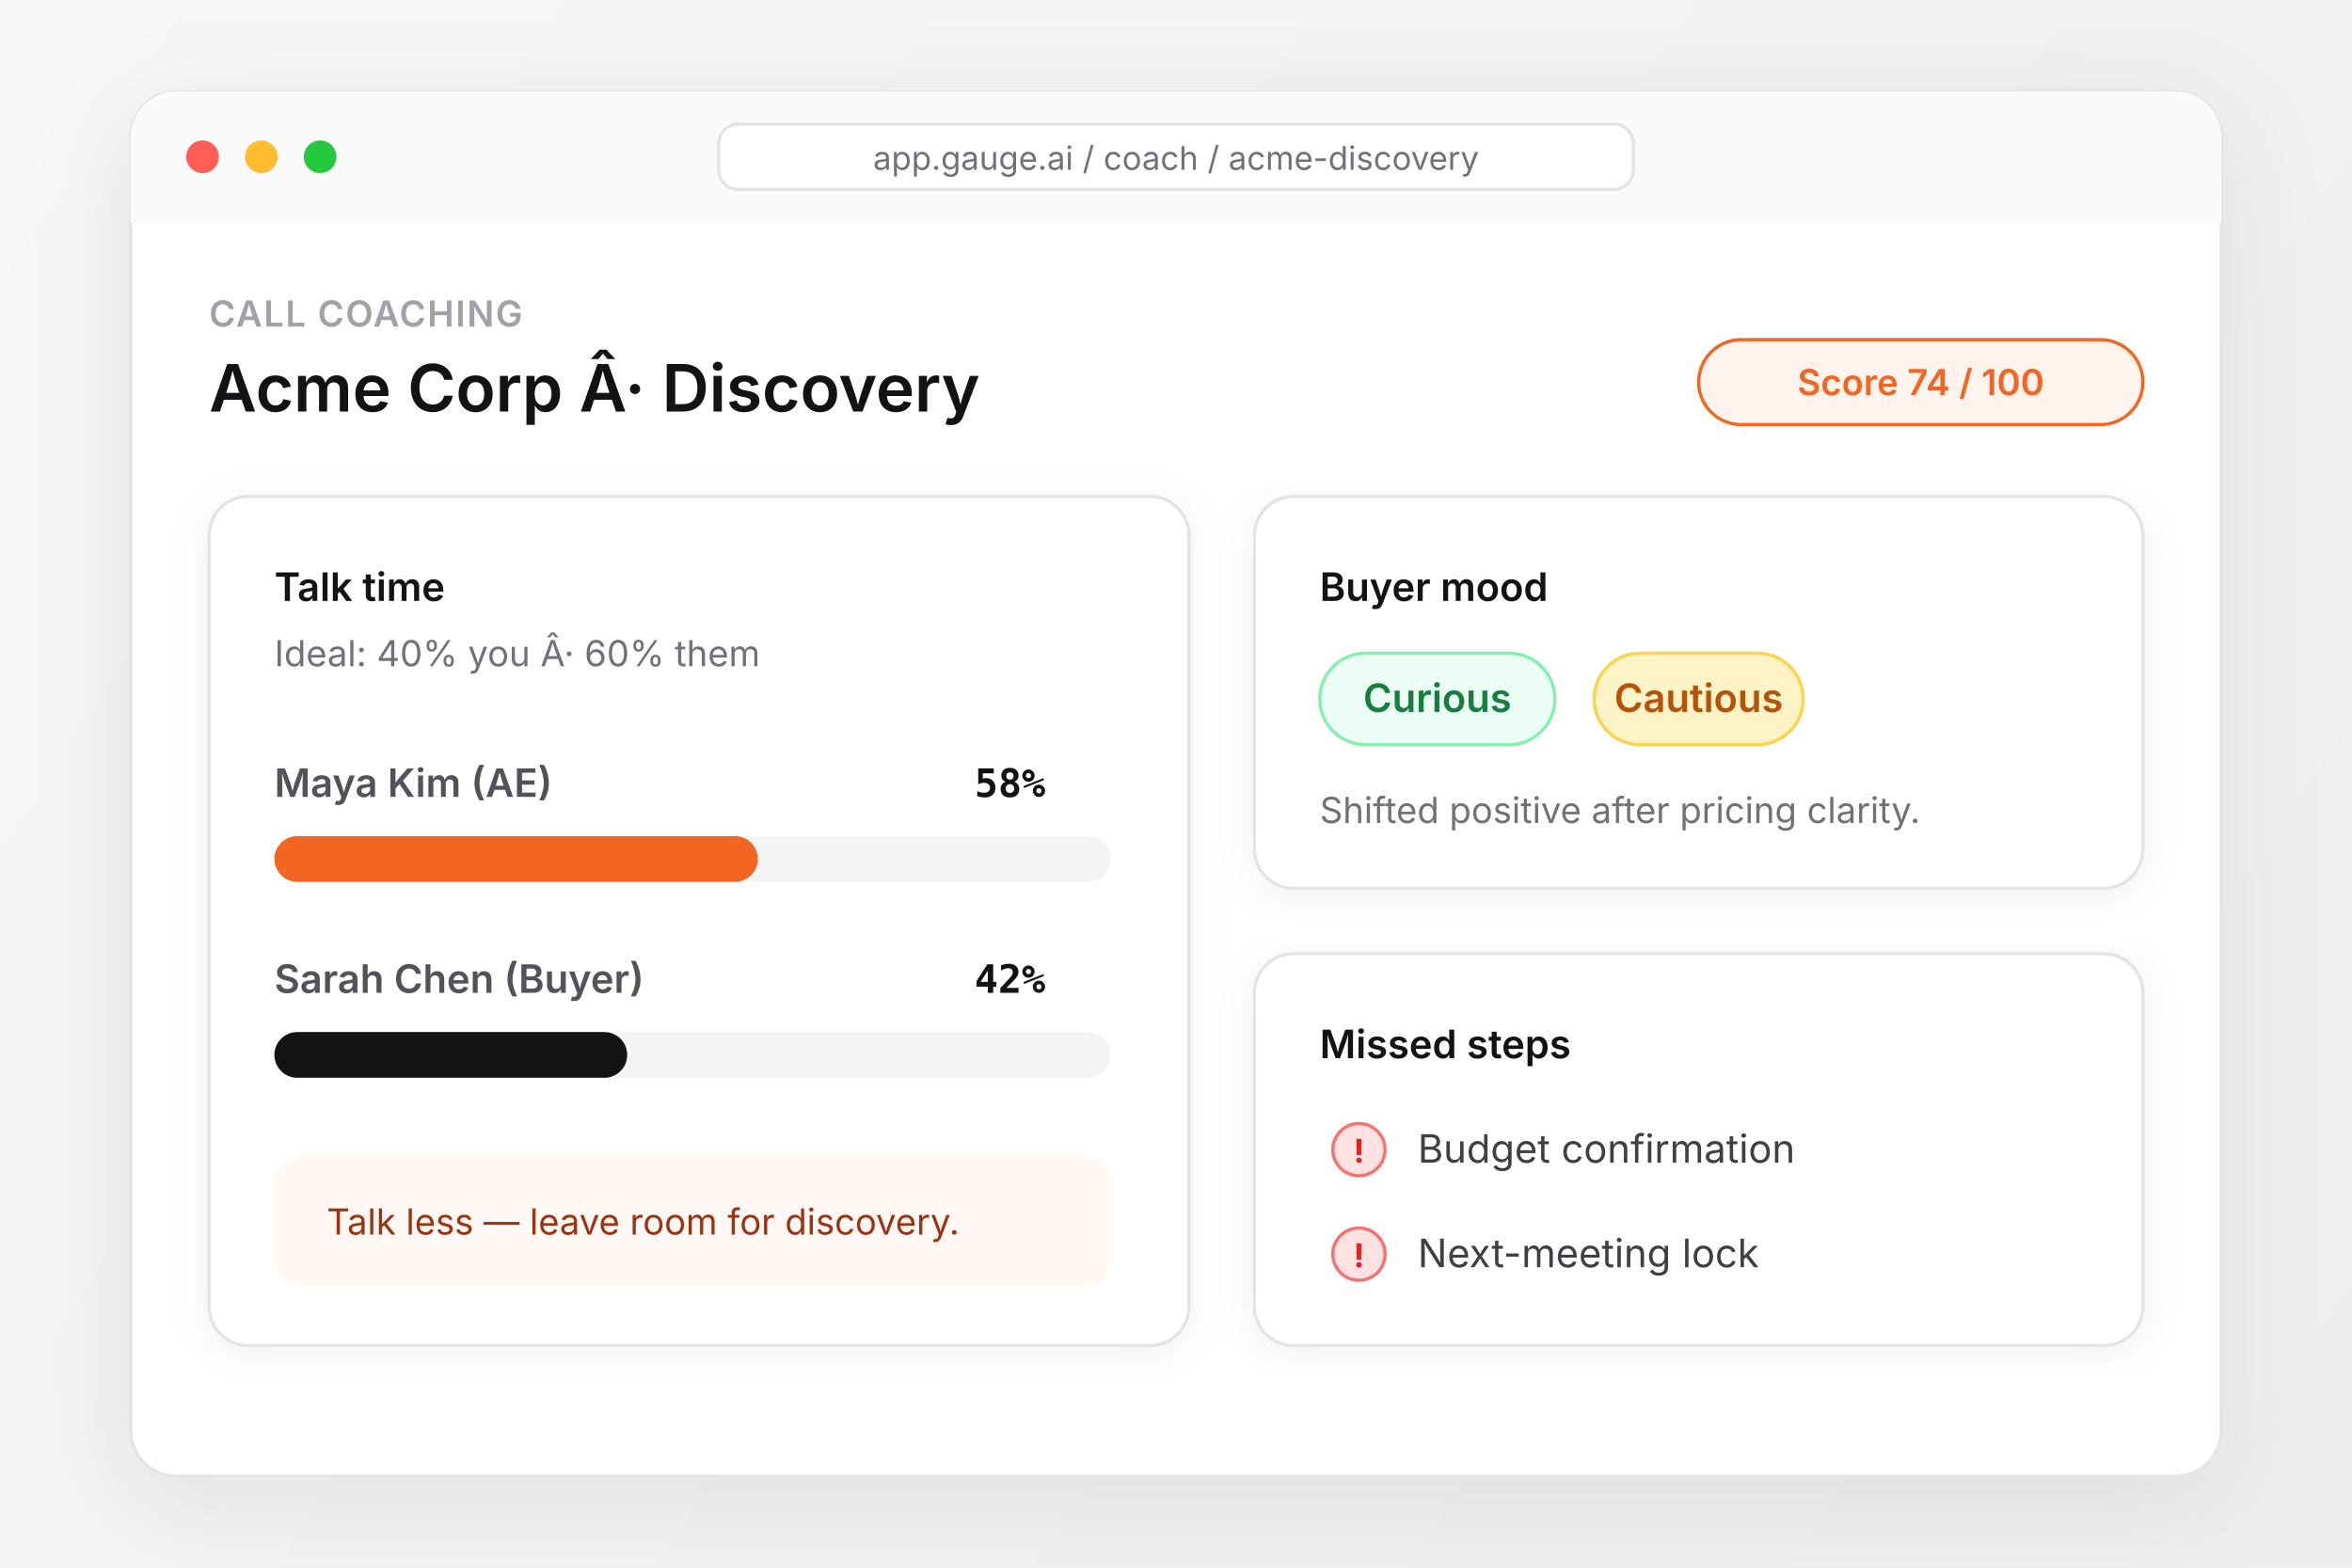
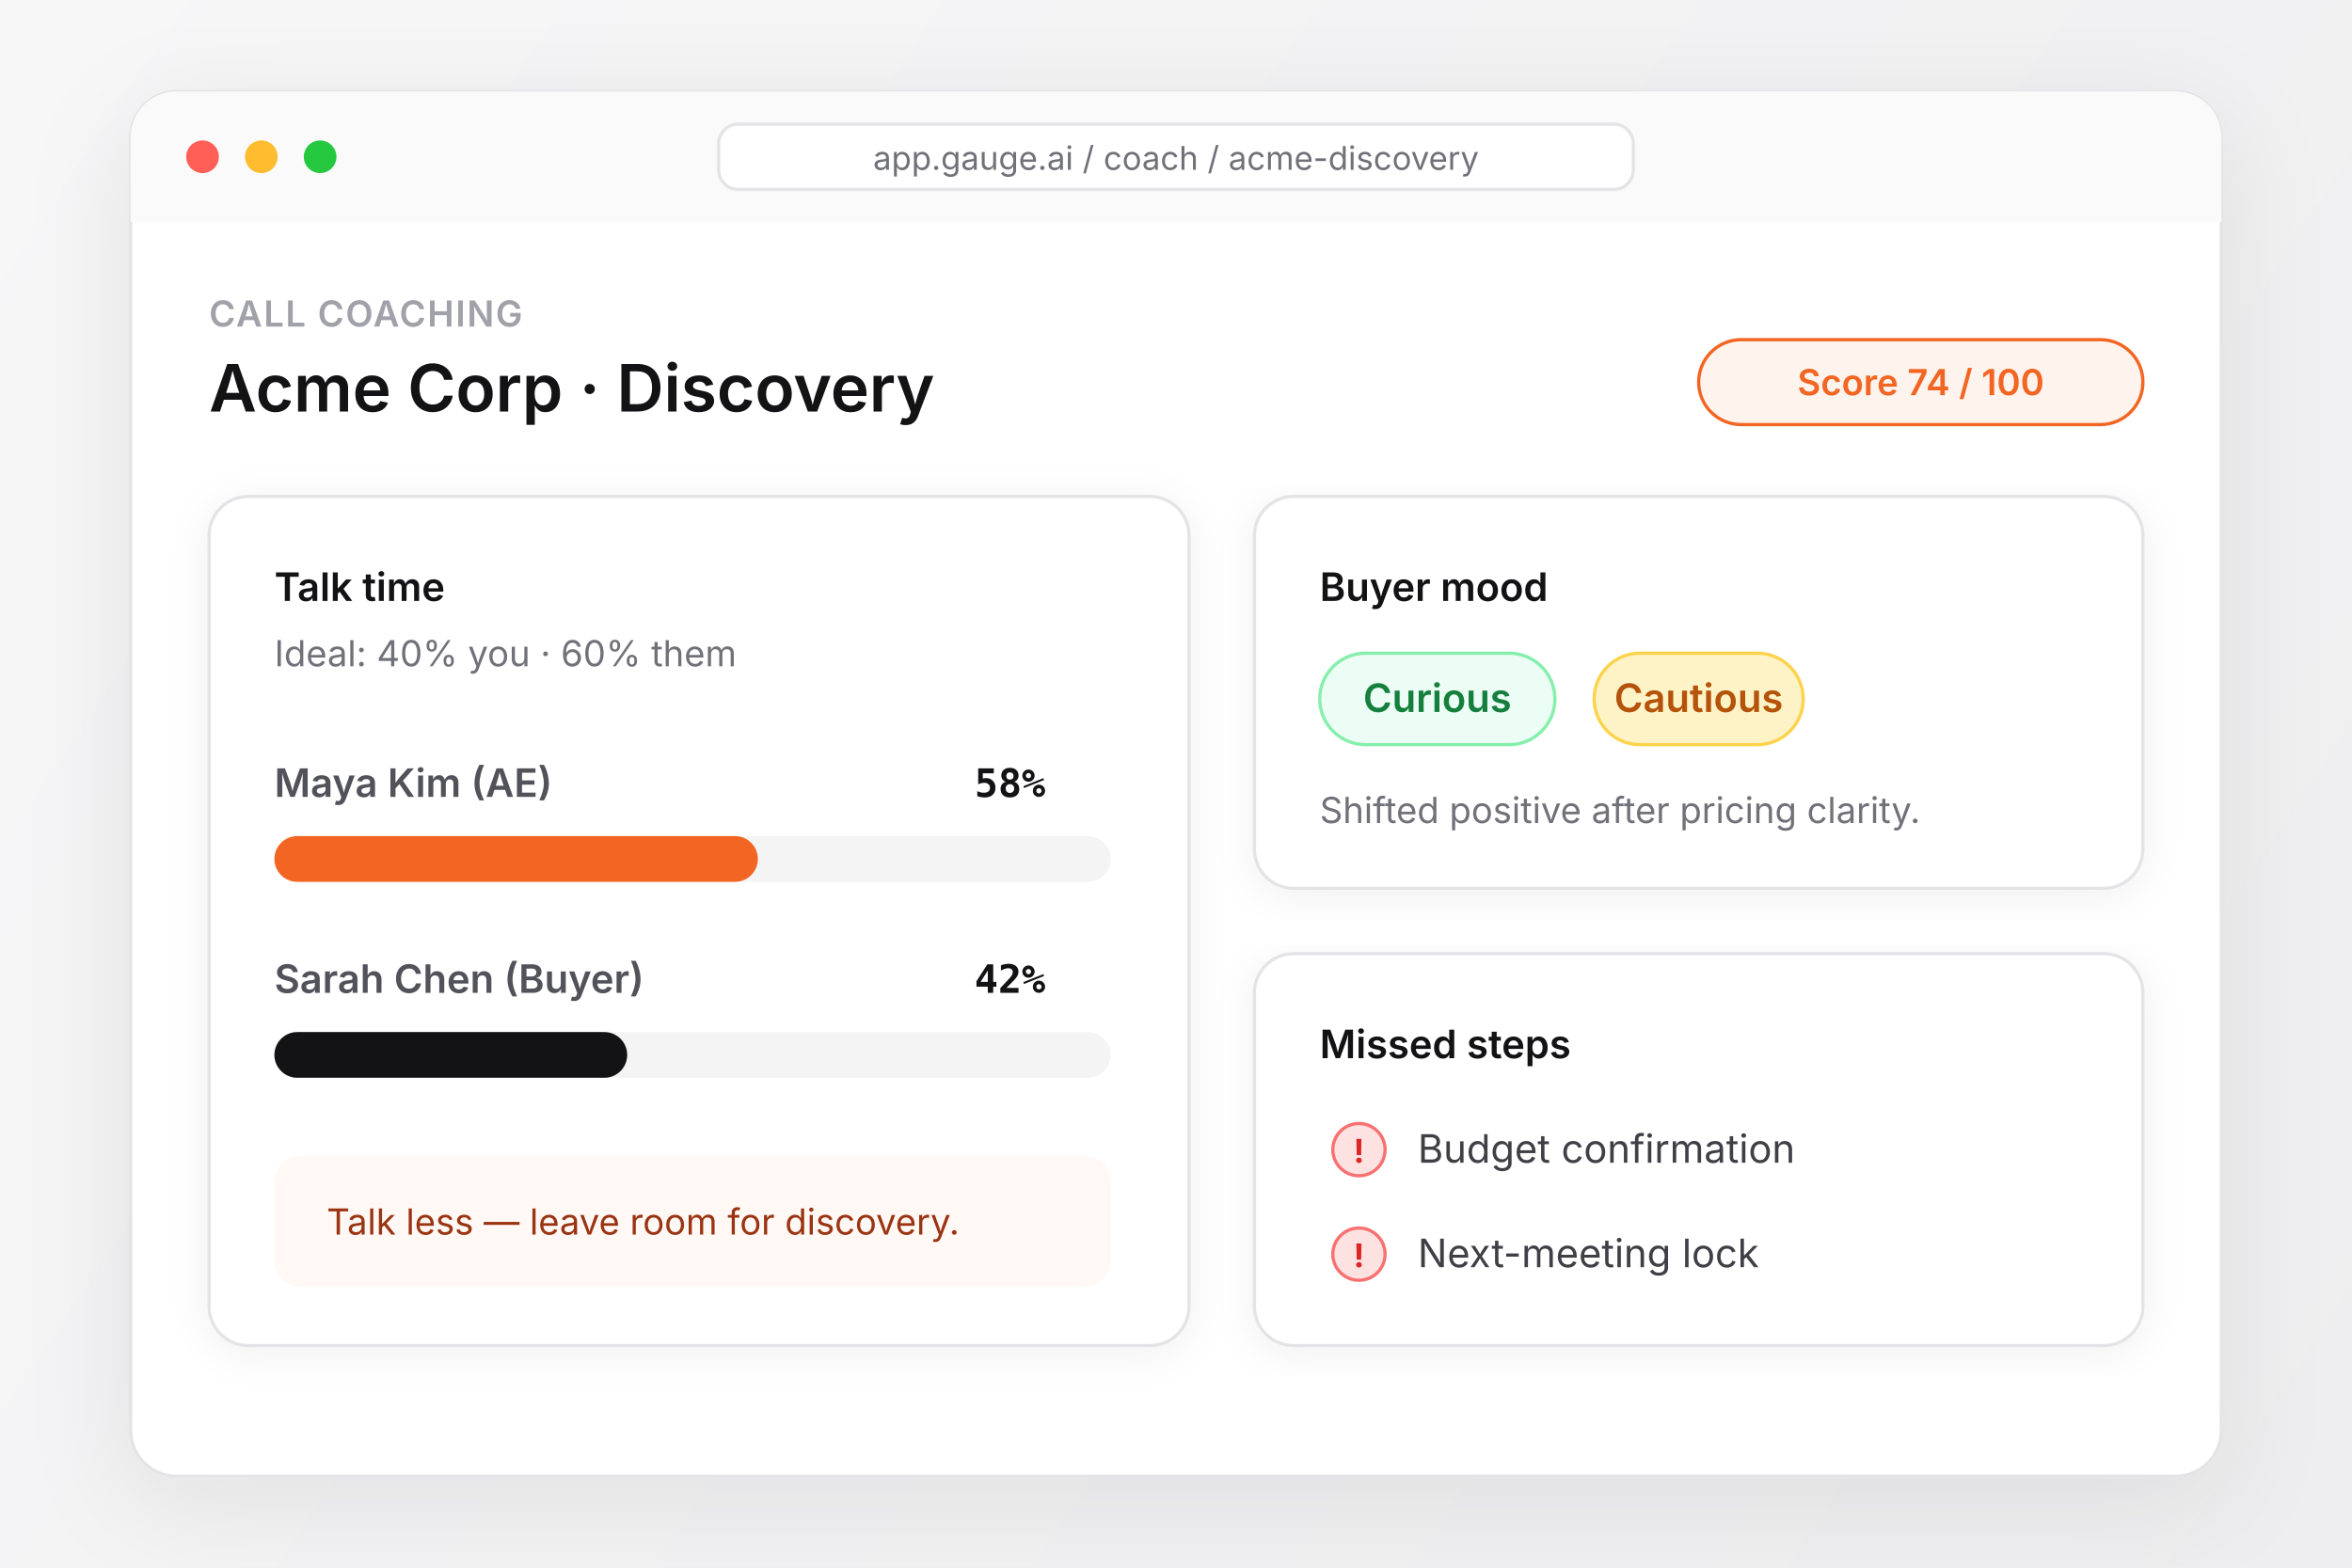
<svg xmlns="http://www.w3.org/2000/svg" viewBox="0 0 720 480" fill="none" role="img" aria-label="Coaching panel with talk-time bars mood and missed steps">
  <defs>
    <filter id="softShadow" x="-8%" y="-8%" width="116%" height="116%">
      <feDropShadow dx="0" dy="8" stdDeviation="16" flood-color="#131316" flood-opacity="0.08" />
    </filter>
    <filter id="cardShadow" x="-4%" y="-4%" width="108%" height="112%">
      <feDropShadow dx="0" dy="2" stdDeviation="6" flood-color="#131316" flood-opacity="0.06" />
    </filter>
    <linearGradient id="bgGrad" x1="0" y1="0" x2="720" y2="480" gradientUnits="userSpaceOnUse">
      <stop stop-color="#F7F7F8" />
      <stop offset="1" stop-color="#EEEEF0" />
    </linearGradient>
  </defs>
  <rect width="720" height="480" fill="url(#bgGrad)" />
  <g filter="url(#softShadow)">
    <rect x="40" y="28" width="640" height="424" rx="14" fill="#FFFFFF" stroke="#E4E4E7" stroke-width="1" />
    <rect x="40" y="28" width="640" height="40" rx="14" fill="#FAFAFA" />
    <rect x="40" y="54" width="640" height="14" fill="#FAFAFA" />
    <circle cx="62" cy="48" r="5" fill="#FF5F57" />
    <circle cx="80" cy="48" r="5" fill="#FEBC2E" />
    <circle cx="98" cy="48" r="5" fill="#28C840" />
    <rect x="220" y="38" width="280" height="20" rx="6" fill="#FFFFFF" stroke="#E4E4E7" />
    <text x="360" y="52" text-anchor="middle" font-family="ui-sans-serif, system-ui, -apple-system, BlinkMacSystemFont, 'Segoe UI', sans-serif" font-size="10" fill="#71717A">app.gauge.ai / coach / acme-discovery</text>
  </g>
  <text x="64" y="100" font-family="ui-sans-serif, system-ui, -apple-system, BlinkMacSystemFont, 'Segoe UI', sans-serif" font-size="11" font-weight="600" fill="#A1A1AA" letter-spacing="0.04em">CALL COACHING</text>
-   <text x="64" y="126" font-family="ui-sans-serif, system-ui, -apple-system, BlinkMacSystemFont, 'Segoe UI', sans-serif" font-size="20" font-weight="600" fill="#131316">Acme Corp Â· Discovery</text>
+   <text x="64" y="126" font-family="ui-sans-serif, system-ui, -apple-system, BlinkMacSystemFont, 'Segoe UI', sans-serif" font-size="20" font-weight="600" fill="#131316">Acme Corp · Discovery</text>
  <rect x="520" y="104" width="136" height="26" rx="13" fill="#FFF4ED" stroke="#F26522" />
  <text x="588" y="121" text-anchor="middle" font-family="ui-sans-serif, system-ui, -apple-system, BlinkMacSystemFont, 'Segoe UI', sans-serif" font-size="11" font-weight="600" fill="#F26522">Score 74 / 100</text>
  <g filter="url(#cardShadow)">
    <rect x="64" y="152" width="300" height="260" rx="12" fill="#FFFFFF" stroke="#E4E4E7" />
  </g>
  <text x="84" y="184" font-family="ui-sans-serif, system-ui, -apple-system, BlinkMacSystemFont, 'Segoe UI', sans-serif" font-size="12" font-weight="600" fill="#131316">Talk time</text>
-   <text x="84" y="204" font-family="ui-sans-serif, system-ui, -apple-system, BlinkMacSystemFont, 'Segoe UI', sans-serif" font-size="11" fill="#71717A">Ideal: 40% you Â· 60% them</text>
+   <text x="84" y="204" font-family="ui-sans-serif, system-ui, -apple-system, BlinkMacSystemFont, 'Segoe UI', sans-serif" font-size="11" fill="#71717A">Ideal: 40% you · 60% them</text>
  <text x="84" y="244" font-family="ui-sans-serif, system-ui, -apple-system, BlinkMacSystemFont, 'Segoe UI', sans-serif" font-size="12" font-weight="600" fill="#52525B">Maya Kim (AE)</text>
  <text x="320" y="244" text-anchor="end" font-family="ui-monospace, SFMono-Regular, Menlo, Monaco, Consolas, monospace" font-size="12" font-weight="600" fill="#131316">58%</text>
  <rect x="84" y="256" width="256" height="14" rx="7" fill="#F4F4F5" />
  <rect x="84" y="256" width="148" height="14" rx="7" fill="#F26522" />
  <text x="84" y="304" font-family="ui-sans-serif, system-ui, -apple-system, BlinkMacSystemFont, 'Segoe UI', sans-serif" font-size="12" font-weight="600" fill="#52525B">Sarah Chen (Buyer)</text>
  <text x="320" y="304" text-anchor="end" font-family="ui-monospace, SFMono-Regular, Menlo, Monaco, Consolas, monospace" font-size="12" font-weight="600" fill="#131316">42%</text>
  <rect x="84" y="316" width="256" height="14" rx="7" fill="#F4F4F5" />
  <rect x="84" y="316" width="108" height="14" rx="7" fill="#131316" />
  <rect x="84" y="354" width="256" height="40" rx="8" fill="#FFF8F4" />
  <text x="100" y="378" font-family="ui-sans-serif, system-ui, -apple-system, BlinkMacSystemFont, 'Segoe UI', sans-serif" font-size="11" fill="#9A3412">Talk less — leave room for discovery.</text>
  <g filter="url(#cardShadow)">
    <rect x="384" y="152" width="272" height="120" rx="12" fill="#FFFFFF" stroke="#E4E4E7" />
  </g>
  <text x="404" y="184" font-family="ui-sans-serif, system-ui, -apple-system, BlinkMacSystemFont, 'Segoe UI', sans-serif" font-size="12" font-weight="600" fill="#131316">Buyer mood</text>
  <rect x="404" y="200" width="72" height="28" rx="14" fill="#ECFDF5" stroke="#86EFAC" />
  <text x="440" y="218" text-anchor="middle" font-family="ui-sans-serif, system-ui, -apple-system, BlinkMacSystemFont, 'Segoe UI', sans-serif" font-size="12" font-weight="600" fill="#15803D">Curious</text>
  <rect x="488" y="200" width="64" height="28" rx="14" fill="#FEF3C7" stroke="#FCD34D" />
  <text x="520" y="218" text-anchor="middle" font-family="ui-sans-serif, system-ui, -apple-system, BlinkMacSystemFont, 'Segoe UI', sans-serif" font-size="12" font-weight="600" fill="#B45309">Cautious</text>
  <text x="404" y="252" font-family="ui-sans-serif, system-ui, -apple-system, BlinkMacSystemFont, 'Segoe UI', sans-serif" font-size="11" fill="#71717A">Shifted positive after pricing clarity.</text>
  <g filter="url(#cardShadow)">
    <rect x="384" y="292" width="272" height="120" rx="12" fill="#FFFFFF" stroke="#E4E4E7" />
  </g>
  <text x="404" y="324" font-family="ui-sans-serif, system-ui, -apple-system, BlinkMacSystemFont, 'Segoe UI', sans-serif" font-size="12" font-weight="600" fill="#131316">Missed steps</text>
  <circle cx="416" cy="352" r="8" fill="#FEE2E2" stroke="#F87171" />
  <text x="416" y="356" text-anchor="middle" font-family="ui-sans-serif, system-ui, -apple-system, BlinkMacSystemFont, 'Segoe UI', sans-serif" font-size="10" font-weight="700" fill="#DC2626">!</text>
  <text x="434" y="356" font-family="ui-sans-serif, system-ui, -apple-system, BlinkMacSystemFont, 'Segoe UI', sans-serif" font-size="12" fill="#3F3F46">Budget confirmation</text>
  <circle cx="416" cy="384" r="8" fill="#FEE2E2" stroke="#F87171" />
  <text x="416" y="388" text-anchor="middle" font-family="ui-sans-serif, system-ui, -apple-system, BlinkMacSystemFont, 'Segoe UI', sans-serif" font-size="10" font-weight="700" fill="#DC2626">!</text>
  <text x="434" y="388" font-family="ui-sans-serif, system-ui, -apple-system, BlinkMacSystemFont, 'Segoe UI', sans-serif" font-size="12" fill="#3F3F46">Next-meeting lock</text>
</svg>
